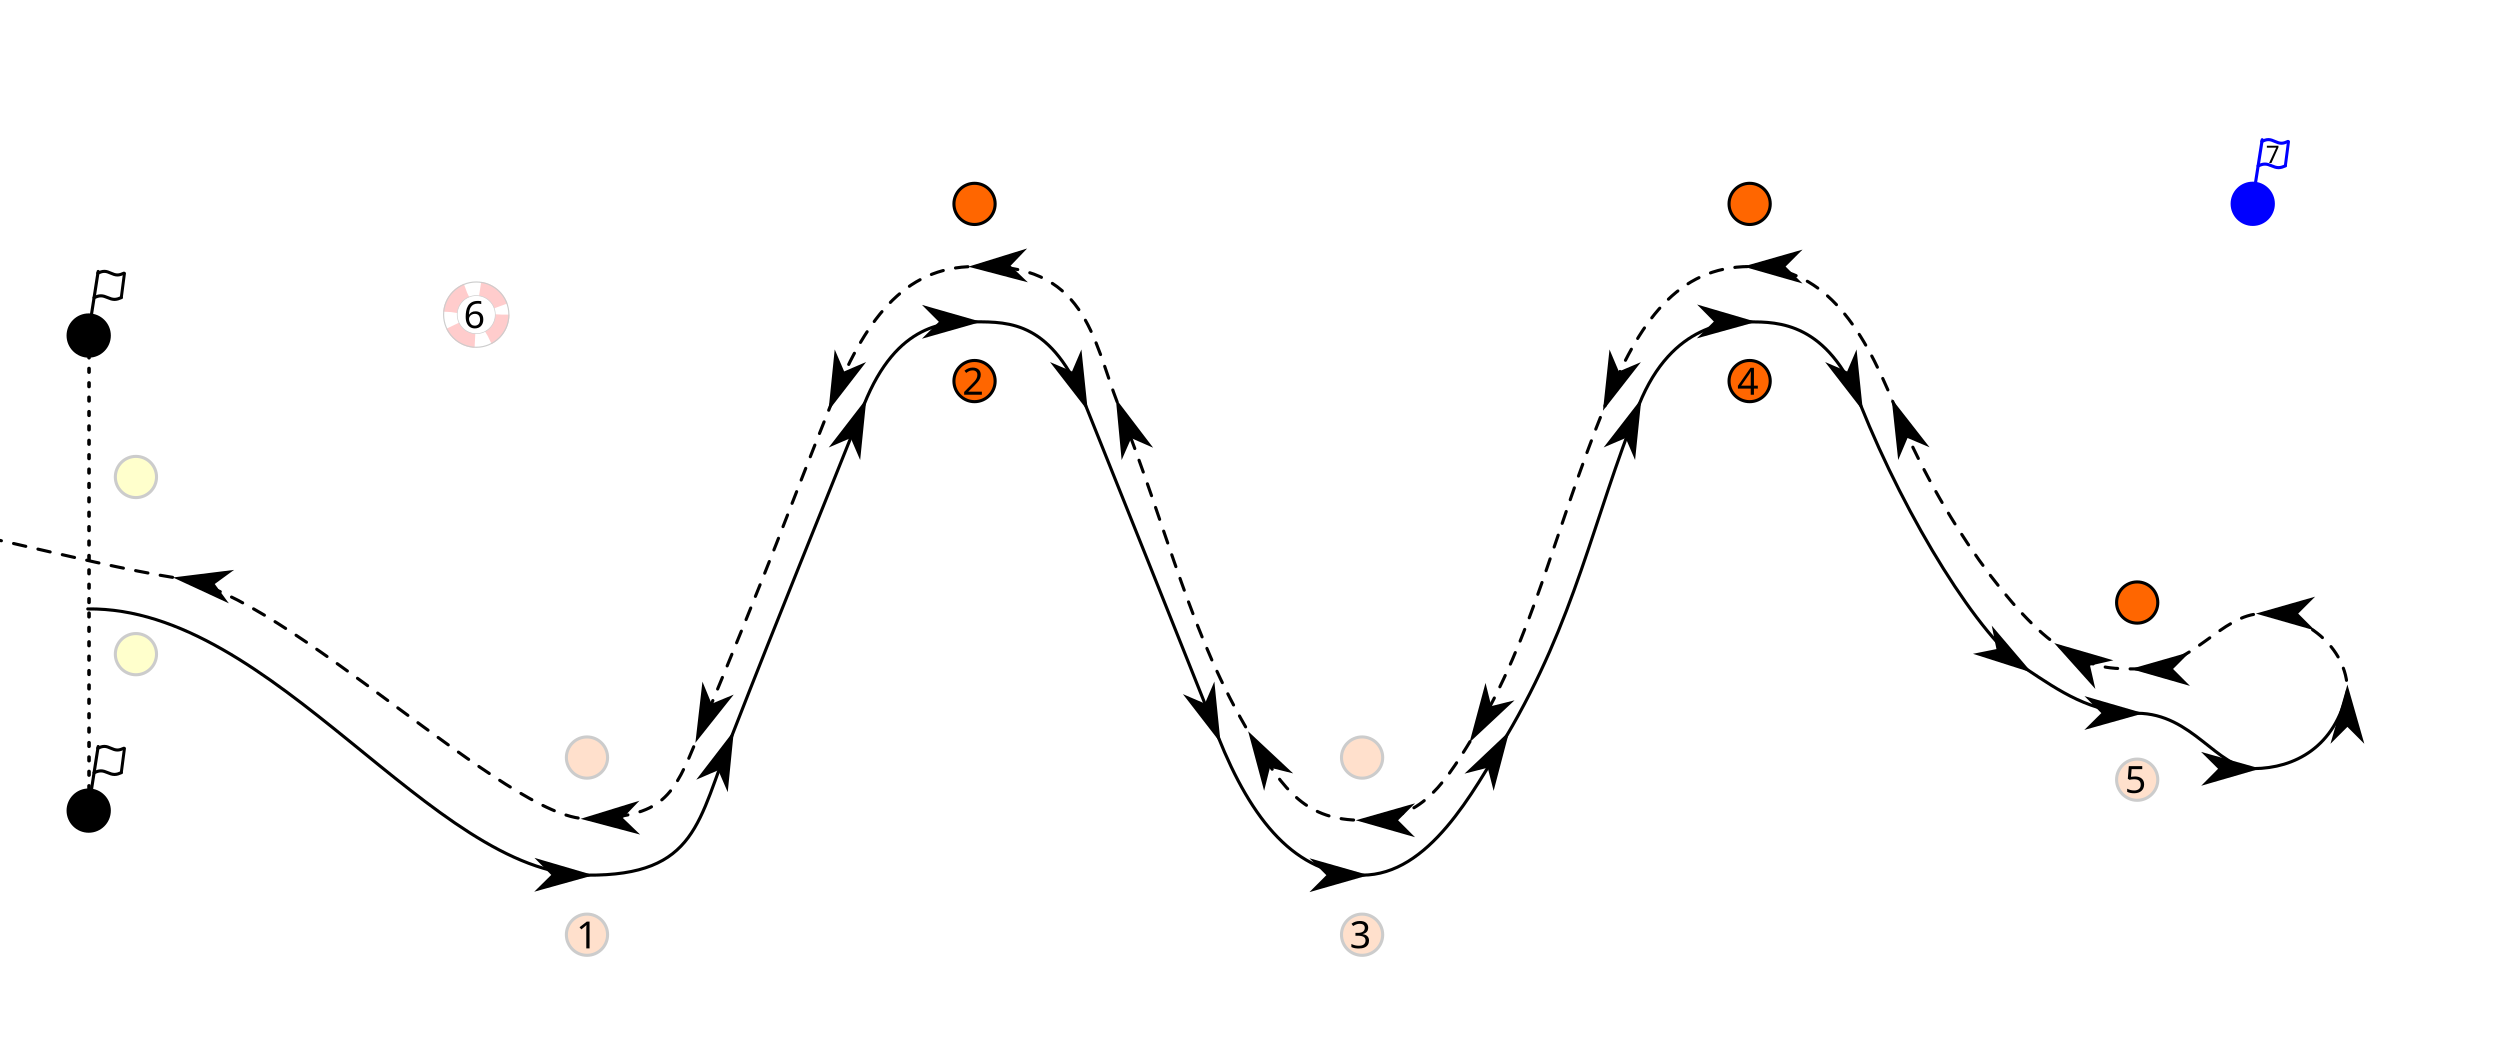
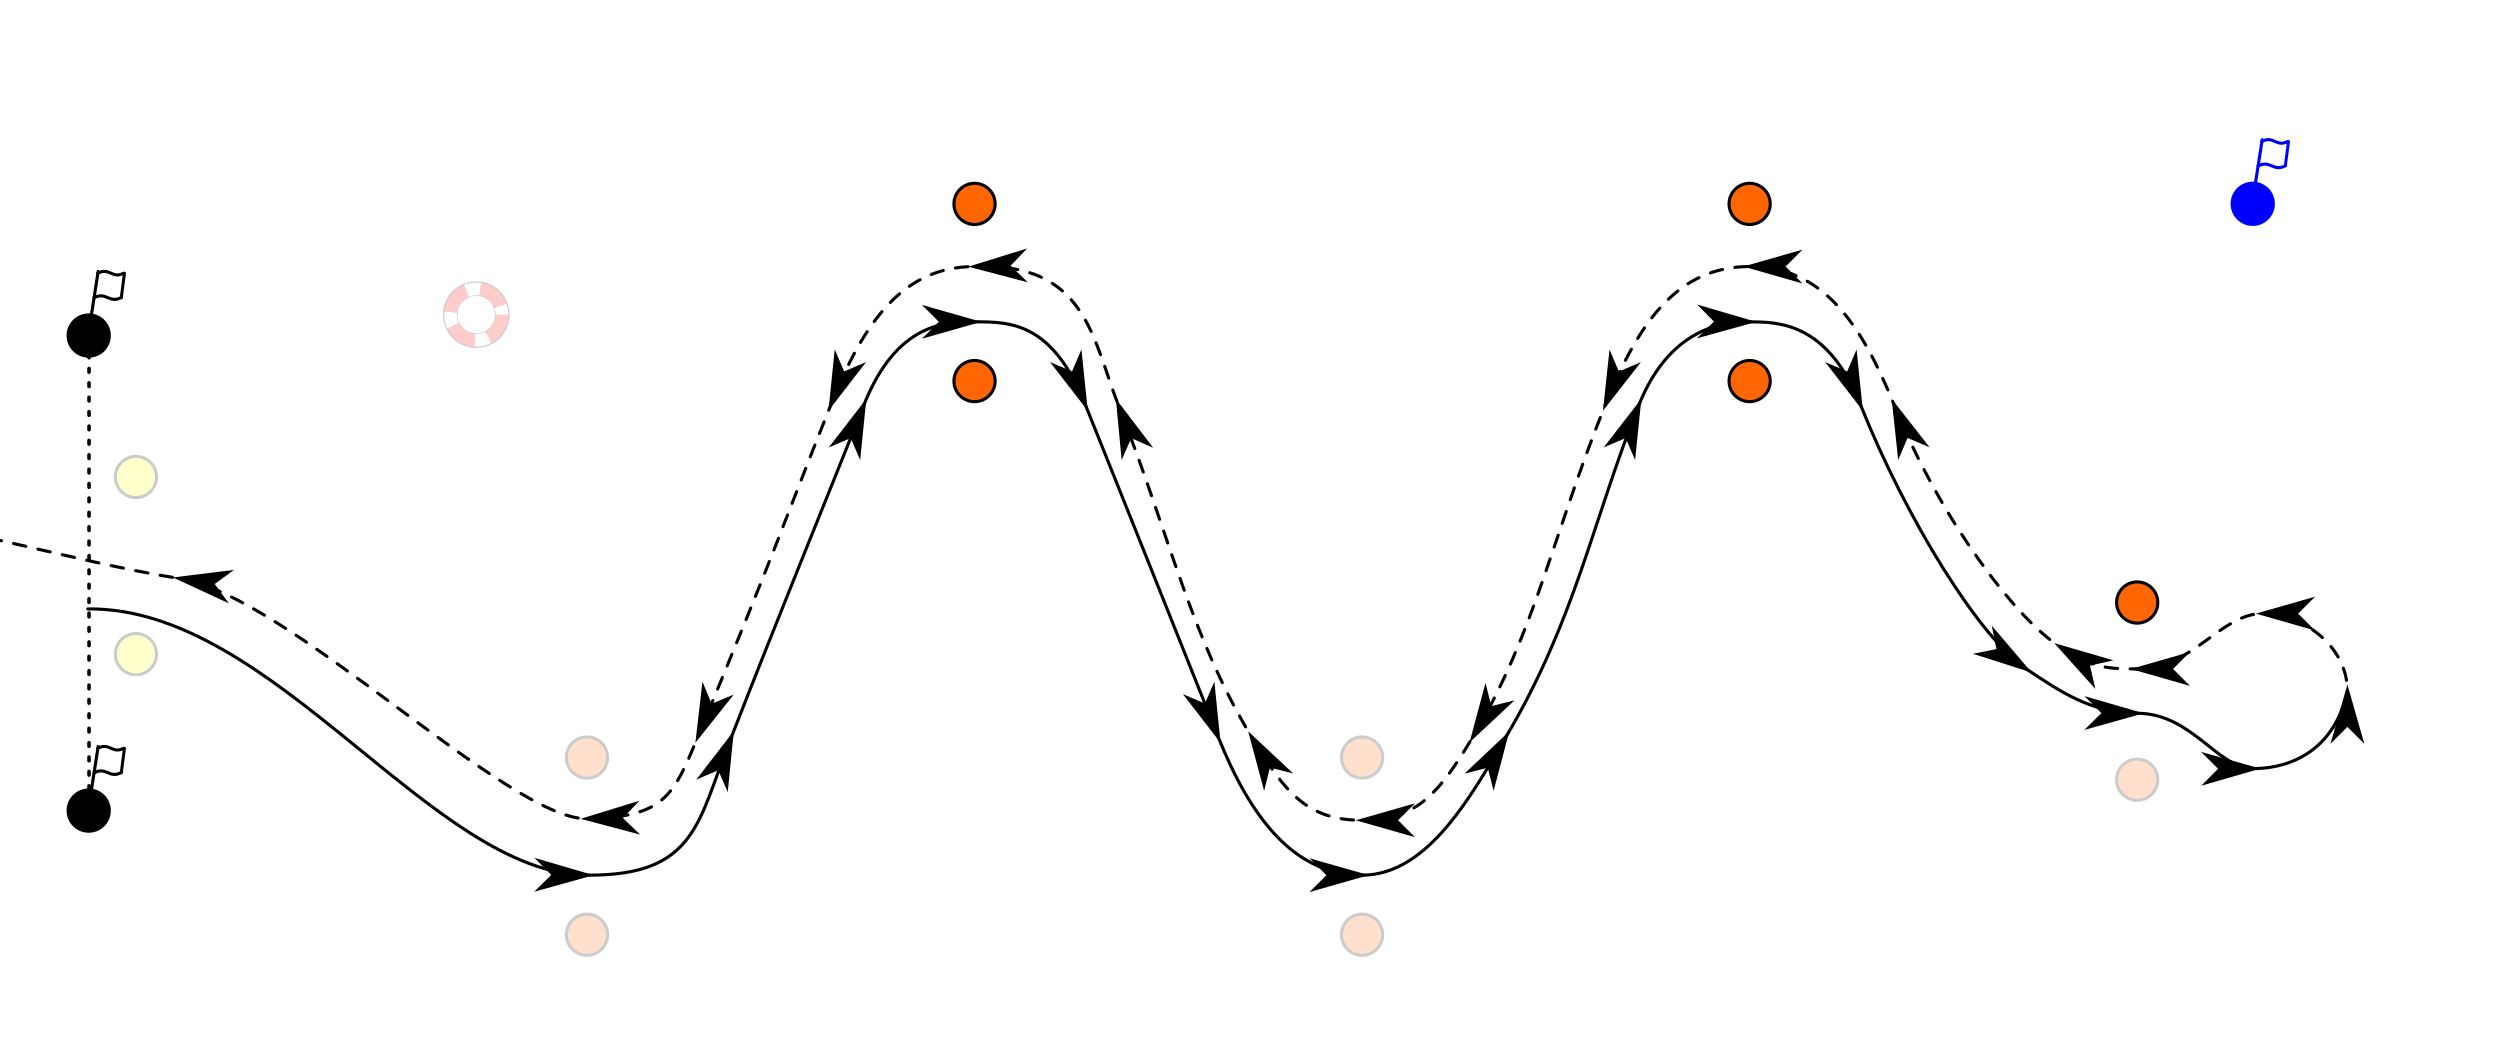
<svg xmlns="http://www.w3.org/2000/svg" version="1.0" id="svg3641" height="360.829" width="853.326" style="enable-background:new" xml:space="preserve">
  <defs id="arrows">
    <marker id="RazorWire" refX="0" refY="0" orient="auto" style="overflow:visible">
      <path id="path5527" style="fill:#34ff00;fill-opacity:1;fill-rule:evenodd;stroke:#34ff00;stroke-width:0.085pt;stroke-opacity:1" d="M 0.019,-0.632 V 0.595 L -6.621,2.568 H 9.113 L 2.979,0.595 V -0.632 L 9.166,-2.472 H -6.594 Z" />
    </marker>
    <marker orient="auto" refY="0" refX="0" id="Scissors" style="overflow:visible">
      <path id="schere" d="M 9.696,-3.847 C 8.661,-5.095 6.794,-5.052 5.4,-4.515 l -8.76,3.283 c -2.548,-1.394 -5.065,-0.995 -5.065,-1.673 0,-0.53 0.487,-0.414 0.414,-1.795 -0.07,-1.326 -1.454,-2.307 -2.763,-2.22 -1.309,-0.008 -2.666,0.995 -2.678,2.379 -0.098,1.393 1.074,2.688 2.461,2.779 1.624,0.242 4.499,-0.742 5.848,1.676 C -6.148,1.766 -7.931,1.771 -9.543,1.679 -10.882,1.602 -12.489,1.985 -13.128,3.301 c -0.617,1.261 -0.012,3.056 1.405,3.442 1.43,0.525 3.393,-0.138 3.733,-1.782 0.262,-1.267 -0.635,-1.862 -0.291,-2.322 0.26,-0.347 1.91,-0.146 4.85,-1.466 L 6.055,4.515 C 7.253,4.85 8.718,4.839 9.78,3.66 L -0.055,-0.057 Z M -9.832,-5.874 c 1.381,0.771 1.268,2.862 -0.167,3.268 -1.298,0.452 -2.956,-0.81 -2.542,-2.216 0.242,-1.154 1.764,-1.579 2.709,-1.052 z m 0.06,8.552 c 1.441,0.532 1.196,2.97 -0.269,3.298 -0.972,0.337 -2.361,-0.148 -2.459,-1.293 -0.189,-1.392 1.446,-2.65 2.728,-2.005 z" style="fill:#34ff00;fill-opacity:1;stroke:#34ff00;stroke-width:1.067;stroke-opacity:1" />
    </marker>
    <marker orient="auto" refY="0" refX="0" id="Legs" style="overflow:visible">
      <g id="g5494" transform="scale(-0.7)" style="fill:#34ff00;fill-opacity:1;stroke:#34ff00;stroke-opacity:1">
        <g id="g5496" transform="matrix(0,-1,-1,0,22.0892,22.73484)" style="fill:#34ff00;fill-opacity:1;stroke:#34ff00;stroke-opacity:1">
          <path id="path5498" d="m 22.636,22.054 c -7.371,5.036 -2.618,7.047 -6.23,14.339" style="fill:#34ff00;fill-opacity:1;fill-rule:evenodd;stroke:#34ff00;stroke-width:1.067pt;stroke-opacity:1" />
          <path id="path5500" d="m 22.825,21.918 c -1.451,8.904 3.772,9.355 4.805,14.747" style="fill:#34ff00;fill-opacity:1;fill-rule:evenodd;stroke:#34ff00;stroke-width:1.067pt;stroke-opacity:1" />
        </g>
        <path id="path5502" d="m -15.029,-7.181 -0.984,4.313 4.227,-1.305 z" style="fill:#34ff00;fill-opacity:1;fill-rule:evenodd;stroke:#34ff00;stroke-width:1.067pt;stroke-opacity:1" />
        <path id="path5504" d="m -16.23,4.861 1.999,3.946 2.418,-3.704 z" style="fill:#34ff00;fill-opacity:1;fill-rule:evenodd;stroke:#34ff00;stroke-width:1.067pt;stroke-opacity:1" />
      </g>
    </marker>
    <linearGradient id="linearGradient5477">
      <stop style="stop-color:#57e307;stop-opacity:1;" offset="0" id="stop5479" />
    </linearGradient>
    <marker style="overflow:visible" id="Arrow1Lend" refX="0" refY="0" orient="auto">
      <path style="fill-rule:evenodd;stroke:#000000;stroke-width:0.853pt;marker-start:none" d="M -10.667,0 -14.933,4.267 0,0 -14.933,-4.267 Z" id="path3104" />
    </marker>
    <marker style="overflow:visible" id="Arrow1Lstart" refX="0" refY="0" orient="auto">
      <path style="fill-rule:evenodd;stroke:#000000;stroke-width:0.853pt;marker-start:none" d="M 10.667,0 14.933,-4.267 0,0 14.933,4.267 Z" id="path3282" />
    </marker>
    <marker style="overflow:visible" id="Arrow1Lstart-7" refX="0" refY="0" orient="auto">
      <path style="fill-rule:evenodd;stroke:#000000;stroke-width:0.853pt;marker-start:none" d="M 10.667,0 14.933,-4.267 0,0 14.933,4.267 Z" id="path3282-4" />
    </marker>
    <marker style="overflow:visible" id="Arrow1Lend-6" refX="0" refY="0" orient="auto">
      <path style="fill-rule:evenodd;stroke:#000000;stroke-width:0.853pt;marker-start:none" d="M -10.667,0 -14.933,4.267 0,0 -14.933,-4.267 Z" id="path3104-0" />
    </marker>
  </defs>
  <g transform="translate(-215.4445,-435.3955)" style="display:inline" id="Parcours">
    <defs id="defs2076" />
    <g id="g1" />
    <g id="layer6" style="display:inline">
      <g transform="translate(18.94796,85.04597)" id="Zeitnahme" style="display:inline">
        <g id="g13156" transform="translate(-177.6378,-94.48819)">
          <path style="fill:#000000;fill-opacity:1;stroke:#000000;stroke-width:1.762" d="m 411.087,559.37 c 0,-3.685 -2.986,-6.678 -6.678,-6.678 -3.683,0 -6.678,2.987 -6.678,6.678 0,3.685 2.987,6.678 6.678,6.678 3.685,0 6.678,-2.987 6.678,-6.678 z" id="Zeit_oben" />
        </g>
        <g id="g13172" transform="translate(-177.6378,67.66194)">
          <path style="fill:#000000;fill-opacity:1;stroke:#000000;stroke-width:1.762" d="m 411.087,559.37 c 0,-3.685 -2.986,-6.678 -6.678,-6.678 -3.683,0 -6.678,2.987 -6.678,6.678 0,3.685 2.987,6.678 6.678,6.678 3.685,0 6.678,-2.987 6.678,-6.678 z" id="Zeit_unten" />
        </g>
        <path style="fill:none;stroke:#000000;stroke-width:1.228;stroke-linecap:round;stroke-linejoin:miter;stroke-miterlimit:4;stroke-dasharray:1.228, 3.684;stroke-dashoffset:0;stroke-opacity:1" d="m 226.886,466.315 c 0,23.379 0,46.759 0,70.138 0,19.991 0,67.885 0,87.271" id="path14169" />
      </g>
      <g transform="translate(113.4362,157.2769)" id="Tor1" opacity="0.2" style="display:inline;fill:#ff6600">
        <path style="fill:#ff6600;stroke:#000000;stroke-width:1.056" d="m 309.393,536.693 c 0,-3.883 -3.149,-7.032 -7.031,-7.032 -3.881,0 -7.031,3.148 -7.031,7.032 0,3.883 3.15,7.031 7.031,7.031 3.882,0 7.031,-3.147 7.031,-7.031 z" id="Tor1_innen" />
        <path style="fill:#ff6600;stroke:#000000;stroke-width:1.056" d="m 309.393,597.166 c 0,-3.883 -3.149,-7.032 -7.031,-7.032 -3.881,0 -7.031,3.148 -7.031,7.032 0,3.883 3.15,7.031 7.031,7.031 3.882,0 7.031,-3.147 7.031,-7.031 z" id="Tor1_aussen" />
      </g>
      <g transform="translate(226.8221,-31.69941)" id="Tor2" style="display:inline;fill:#ff6600">
        <path style="fill:#ff6600;stroke:#000000;stroke-width:1.056" d="m 328.291,536.693 c 0,-3.883 -3.149,-7.032 -7.031,-7.032 -3.881,0 -7.031,3.148 -7.031,7.032 0,3.883 3.15,7.031 7.031,7.031 3.882,0 7.031,-3.147 7.031,-7.031 z" id="Tor2_aussen" />
        <path style="fill:#ff6600;stroke:#000000;stroke-width:1.056" d="m 328.291,597.166 c 0,-3.883 -3.149,-7.032 -7.031,-7.032 -3.881,0 -7.031,3.148 -7.031,7.032 0,3.883 3.15,7.031 7.031,7.031 3.882,0 7.031,-3.147 7.031,-7.031 z" id="Tor2_innen" />
      </g>
      <g transform="translate(340.2078,157.2769)" id="Tor3" opacity="0.2" style="display:inline;fill:#ff6600">
        <path style="fill:#ff6600;stroke:#000000;stroke-width:1.056" d="m 347.189,536.693 c 0,-3.883 -3.149,-7.032 -7.031,-7.032 -3.881,0 -7.031,3.148 -7.031,7.032 0,3.883 3.15,7.031 7.031,7.031 3.882,0 7.031,-3.147 7.031,-7.031 z" id="Tor3_innen" />
        <path style="fill:#ff6600;stroke:#000000;stroke-width:1.056" d="m 347.189,597.166 c 0,-3.883 -3.149,-7.032 -7.031,-7.032 -3.881,0 -7.031,3.148 -7.031,7.032 0,3.883 3.15,7.031 7.031,7.031 3.882,0 7.031,-3.147 7.031,-7.031 z" id="Tor3_aussen" />
      </g>
      <g transform="translate(453.5935,-31.69941)" id="Tor4" style="display:inline;fill:#ff6600">
        <path style="fill:#ff6600;stroke:#000000;stroke-width:1.056" d="m 366.086,536.693 c 0,-3.883 -3.149,-7.032 -7.031,-7.032 -3.881,0 -7.031,3.148 -7.031,7.032 0,3.883 3.15,7.031 7.031,7.031 3.882,0 7.031,-3.147 7.031,-7.031 z" id="Tor4_aussen" />
        <path style="fill:#ff6600;stroke:#000000;stroke-width:1.056" d="m 366.086,597.166 c 0,-3.883 -3.149,-7.032 -7.031,-7.032 -3.881,0 -7.031,3.148 -7.031,7.032 0,3.883 3.15,7.031 7.031,7.031 3.882,0 7.031,-3.147 7.031,-7.031 z" id="Tor4_innen" />
      </g>
      <g transform="translate(566.9793,104.3635)" id="Tor5" style="display:inline;fill:#ff6600">
        <path style="fill:#ff6600;stroke:#000000;stroke-width:1.056" d="m 384.984,536.693 c 0,-3.883 -3.149,-7.032 -7.031,-7.032 -3.881,0 -7.031,3.148 -7.031,7.032 0,3.883 3.15,7.031 7.031,7.031 3.882,0 7.031,-3.147 7.031,-7.031 z" id="Tor5_oben" />
        <path style="fill:#ff6600;stroke:#000000;stroke-width:1.056" d="m 384.984,597.166 c 0,-3.883 -3.149,-7.032 -7.031,-7.032 -3.881,0 -7.031,3.148 -7.031,7.032 0,3.883 3.15,7.031 7.031,7.031 3.882,0 7.031,-3.147 7.031,-7.031 z" id="Tor5_unten" opacity="0.2" />
      </g>
      <g transform="translate(18.94796,138.3793)" id="Schikane" opacity="0.2" style="display:inline">
        <g style="fill:none" id="Ring">
          <ellipse id="path8826" style="fill:none;stroke:#ff0000;stroke-width:4.821;stroke-linecap:butt;stroke-linejoin:round;stroke-miterlimit:4;stroke-dasharray:9.643, 4.821;stroke-dashoffset:0;stroke-opacity:1" cx="359.055" cy="404.409" rx="8.928" ry="8.928" />
          <ellipse style="display:inline;fill:none;stroke:#000000;stroke-width:0.229;stroke-linecap:round;stroke-linejoin:round;stroke-miterlimit:4;stroke-dasharray:none;stroke-dashoffset:0;stroke-opacity:1" id="path3620" cx="359.055" cy="404.409" rx="6.5" ry="6.5" />
          <ellipse style="display:inline;fill:none;stroke:#000000;stroke-width:0.393;stroke-linecap:round;stroke-linejoin:round;stroke-miterlimit:4;stroke-dasharray:none;stroke-dashoffset:0;stroke-opacity:1" id="path2733" cx="359.055" cy="404.409" rx="11.142" ry="11.142" />
        </g>
      </g>
      <g transform="translate(-40.52031,61.51377)" id="StartZiel" opacity="0.2" style="display:inline">
        <path style="fill:#ffff00;stroke:#000000;stroke-width:1.056" d="m 309.393,536.693 c 0,-3.883 -3.149,-7.032 -7.031,-7.032 -3.881,0 -7.031,3.148 -7.031,7.032 0,3.883 3.15,7.031 7.031,7.031 3.882,0 7.031,-3.147 7.031,-7.031 z" id="StartZiel_oben" />
        <path style="fill:#ffff00;stroke:#000000;stroke-width:1.056" d="m 309.393,597.166 c 0,-3.883 -3.149,-7.032 -7.031,-7.032 -3.881,0 -7.031,3.148 -7.031,7.032 0,3.883 3.15,7.031 7.031,7.031 3.882,0 7.031,-3.147 7.031,-7.031 z" id="StartZiel_unten" />
      </g>
    </g>
  </g>
  <g transform="translate(-215.4445,-435.3955)" style="display:inline" id="ParcoursLabel">
    <defs id="defs2832" />
    <g id="g3113" style="display:inline">
-       <text xml:space="preserve" style="font-style:normal;font-weight:normal;font-size:12.8px;line-height:0%;font-family:'Arial Black';display:inline;fill:#000000;fill-opacity:1;stroke:none;stroke-width:1.067" x="373.691" y="547.37" id="Nummer_Schikane">
+       <text xml:space="preserve" style="font-style:normal;font-weight:normal;font-size:12.8px;line-height:0%;font-family:'Arial Black';display:inline;fill:#000000;fill-opacity:1;stroke:none;stroke-width:1.067" x="373.691" y="547.37" id="Nummer_Schikane" opacity="0">
        <tspan id="tspan3032" x="373.691" y="547.37" style="font-size:12.8px;line-height:1.25;stroke-width:1.067">6</tspan>
      </text>
-       <text xml:space="preserve" style="font-style:normal;font-weight:normal;font-size:12.8px;line-height:0%;font-family:'Arial Black';display:inline;fill:#000000;fill-opacity:1;stroke:none;stroke-width:1.067" x="412.13" y="759.102" id="Nummer_Tor1">
+       <text xml:space="preserve" style="font-style:normal;font-weight:normal;font-size:12.8px;line-height:0%;font-family:'Arial Black';display:inline;fill:#000000;fill-opacity:1;stroke:none;stroke-width:1.067" x="412.13" y="759.102" id="Nummer_Tor1" opacity="0">
        <tspan id="tspan3036" x="412.13" y="759.102" style="font-size:12.8px;line-height:1.25;stroke-width:1.067">1</tspan>
      </text>
-       <text xml:space="preserve" style="font-style:normal;font-weight:normal;font-size:12.8px;line-height:0%;font-family:'Arial Black';display:inline;fill:#000000;fill-opacity:1;stroke:none;stroke-width:1.067" x="808.383" y="570.125" id="Nummer_Tor4">
+       <text xml:space="preserve" style="font-style:normal;font-weight:normal;font-size:12.8px;line-height:0%;font-family:'Arial Black';display:inline;fill:#000000;fill-opacity:1;stroke:none;stroke-width:1.067" x="808.383" y="570.125" id="Nummer_Tor4" opacity="0">
        <tspan id="tspan3040" x="808.383" y="570.125" style="font-size:12.8px;line-height:1.25;stroke-width:1.067">4</tspan>
      </text>
-       <text xml:space="preserve" style="font-style:normal;font-weight:normal;font-size:12.8px;line-height:0%;font-family:'Arial Black';display:inline;fill:#000000;fill-opacity:1;stroke:none;stroke-width:1.067" x="940.704" y="706.032" id="Nummer_Tor5">
+       <text xml:space="preserve" style="font-style:normal;font-weight:normal;font-size:12.8px;line-height:0%;font-family:'Arial Black';display:inline;fill:#000000;fill-opacity:1;stroke:none;stroke-width:1.067" x="940.704" y="706.032" id="Nummer_Tor5" opacity="0">
        <tspan id="tspan3044" x="940.704" y="706.032" style="font-size:12.8px;line-height:1.25;stroke-width:1.067">5</tspan>
      </text>
-       <text xml:space="preserve" style="font-style:normal;font-weight:normal;font-size:12.8px;line-height:0%;font-family:'Arial Black';display:inline;fill:#000000;fill-opacity:1;stroke:none;stroke-width:1.067" x="676.131" y="759.024" id="Nummer_Tor3">
+       <text xml:space="preserve" style="font-style:normal;font-weight:normal;font-size:12.8px;line-height:0%;font-family:'Arial Black';display:inline;fill:#000000;fill-opacity:1;stroke:none;stroke-width:1.067" x="676.131" y="759.024" id="Nummer_Tor3" opacity="0">
        <tspan id="tspan3048" x="676.131" y="759.024" style="font-size:12.8px;line-height:1.25;stroke-width:1.067">3</tspan>
      </text>
      <g transform="translate(579.9631,-35.51099)" id="Speedboje_oben" style="display:inline">
        <path id="path3052" d="m 411.087,540.472 c 0,-3.685 -2.986,-6.678 -6.678,-6.678 -3.683,0 -6.678,2.987 -6.678,6.678 0,3.685 2.987,6.678 6.678,6.678 3.685,0 6.678,-2.987 6.678,-6.678 z" style="fill:#0000ff;fill-opacity:1;stroke:#0000ff;stroke-width:1.762" />
        <g style="stroke:#0000ff" id="g3062">
          <path id="path3054" d="m 407.511,519.18 c 0.372,-0.161 0.745,-0.325 1.117,-0.438 0.372,-0.114 0.744,-0.181 1.117,-0.181 0.372,0 0.744,0.063 1.117,0.181 0.372,0.113 0.744,0.273 1.116,0.438 0.369,0.16 0.745,0.321 1.117,0.434 0.369,0.114 0.745,0.181 1.117,0.181 0.368,0 0.745,-0.064 1.117,-0.181 0.368,-0.113 0.744,-0.274 1.117,-0.434" style="fill:none;stroke:#0000ff;stroke-width:1.052;stroke-linecap:round;stroke-linejoin:round" />
          <path id="path3056" d="m 407.643,518.601 -2.7,17.3 v 0.258 0" style="fill:none;stroke:#0000ff;stroke-width:1.067;stroke-linecap:round;stroke-linejoin:round" />
          <path id="path3058" d="m 406.246,527.522 c 0.384,-0.158 0.775,-0.317 1.163,-0.429 0.383,-0.113 0.775,-0.179 1.163,-0.179 0.383,0 0.774,0.062 1.163,0.179 0.387,0.112 0.774,0.271 1.163,0.429 0.387,0.159 0.774,0.317 1.162,0.433 0.388,0.109 0.775,0.175 1.163,0.175 0.388,0 0.775,-0.062 1.163,-0.175 0.387,-0.112 0.775,-0.271 1.163,-0.433" style="fill:none;stroke:#0000ff;stroke-width:1.067;stroke-linecap:round;stroke-linejoin:round" />
          <path id="path3060" d="m 416.604,519.31 -1.039,7.969 v 0.12 0" style="fill:none;stroke:#0000ff;stroke-width:1.024;stroke-linecap:round" />
        </g>
-         <text xml:space="preserve" style="font-style:normal;font-weight:normal;font-size:12.8px;line-height:0%;font-family:'Arial Black';fill:#000000;fill-opacity:1;stroke:none;stroke-width:1.067" x="408.873" y="526.543" id="Nummer_Speedboje_oben">
+         <text xml:space="preserve" style="font-style:normal;font-weight:normal;font-size:12.8px;line-height:0%;font-family:'Arial Black';fill:#000000;fill-opacity:1;stroke:none;stroke-width:1.067" x="408.873" y="526.543" id="Nummer_Speedboje_oben" opacity="0">
          <tspan id="tspan3064" x="408.873" y="526.543" style="font-size:8.242px;line-height:1.25;stroke-width:1.067">7</tspan>
        </text>
      </g>
-       <text xml:space="preserve" style="font-style:normal;font-weight:normal;font-size:12.8px;line-height:0%;font-family:'Arial Black';display:inline;fill:#000000;fill-opacity:1;stroke:none;stroke-width:1.067" x="543.926" y="570.125" id="Nummer_Tor2">
+       <text xml:space="preserve" style="font-style:normal;font-weight:normal;font-size:12.8px;line-height:0%;font-family:'Arial Black';display:inline;fill:#000000;fill-opacity:1;stroke:none;stroke-width:1.067" x="543.926" y="570.125" id="Nummer_Tor2" opacity="0">
        <tspan id="tspan3088" x="543.926" y="570.125" style="font-size:12.8px;line-height:1.25;stroke-width:1.067">2</tspan>
      </text>
      <g id="Zeit_oben_Flagge">
        <path id="path3092" d="m 248.821,528.636 c 0.372,-0.161 0.745,-0.325 1.117,-0.438 0.372,-0.114 0.744,-0.181 1.117,-0.181 0.372,0 0.744,0.063 1.117,0.181 0.372,0.113 0.744,0.273 1.116,0.438 0.369,0.16 0.745,0.321 1.117,0.434 0.369,0.114 0.745,0.181 1.117,0.181 0.368,0 0.745,-0.064 1.117,-0.181 0.368,-0.113 0.744,-0.274 1.117,-0.434" style="display:inline;fill:none;stroke:#000000;stroke-width:1.052;stroke-linecap:round;stroke-linejoin:round" />
        <path id="path3094" d="m 248.953,528.057 -2.7,17.3 v 0.258 0" style="display:inline;fill:none;stroke:#000000;stroke-width:1.067;stroke-linecap:round;stroke-linejoin:round" />
        <path id="path3096" d="m 247.556,536.977 c 0.384,-0.158 0.775,-0.317 1.163,-0.429 0.383,-0.113 0.775,-0.179 1.163,-0.179 0.383,0 0.774,0.062 1.163,0.179 0.387,0.112 0.774,0.271 1.163,0.429 0.387,0.159 0.774,0.317 1.162,0.433 0.388,0.109 0.775,0.175 1.163,0.175 0.388,0 0.775,-0.062 1.163,-0.175 0.387,-0.112 0.775,-0.271 1.163,-0.433" style="display:inline;fill:none;stroke:#000000;stroke-width:1.067;stroke-linecap:round;stroke-linejoin:round" />
        <path id="path3098" d="m 257.914,528.766 -1.039,7.969 v 0.12 0" style="display:inline;fill:none;stroke:#000000;stroke-width:1.024;stroke-linecap:round" />
      </g>
      <g id="Zeit_unten_Flagge">
        <path id="path3102" d="m 248.821,690.786 c 0.372,-0.161 0.745,-0.325 1.117,-0.438 0.372,-0.114 0.744,-0.181 1.117,-0.181 0.372,0 0.744,0.063 1.117,0.181 0.372,0.113 0.744,0.273 1.116,0.438 0.369,0.16 0.745,0.321 1.117,0.434 0.369,0.114 0.745,0.181 1.117,0.181 0.368,0 0.745,-0.064 1.117,-0.181 0.368,-0.113 0.744,-0.274 1.117,-0.434" style="display:inline;fill:none;stroke:#000000;stroke-width:1.052;stroke-linecap:round;stroke-linejoin:round" />
        <path id="path3105" d="m 248.953,690.207 -2.7,17.3 v 0.258 0" style="display:inline;fill:none;stroke:#000000;stroke-width:1.067;stroke-linecap:round;stroke-linejoin:round" />
        <path id="path3107" d="m 247.556,699.127 c 0.384,-0.158 0.775,-0.317 1.163,-0.429 0.383,-0.113 0.775,-0.179 1.163,-0.179 0.383,0 0.774,0.062 1.163,0.179 0.387,0.112 0.774,0.271 1.163,0.429 0.387,0.159 0.774,0.317 1.162,0.433 0.388,0.109 0.775,0.175 1.163,0.175 0.388,0 0.775,-0.062 1.163,-0.175 0.387,-0.112 0.775,-0.271 1.163,-0.433" style="display:inline;fill:none;stroke:#000000;stroke-width:1.067;stroke-linecap:round;stroke-linejoin:round" />
        <path id="path3109" d="m 257.914,690.916 -1.039,7.969 v 0.12 0" style="display:inline;fill:none;stroke:#000000;stroke-width:1.024;stroke-linecap:round" />
      </g>
    </g>
  </g>
  <g transform="translate(-215.4445,-435.3955)" style="display:inline" id="Klasse1">
    <text id="text176" y="328.002" x="595.582" style="font-style:normal;font-weight:normal;font-size:12.8px;line-height:0%;font-family:Verdana;text-align:center;text-anchor:middle;display:inline;fill:#000000;fill-opacity:1;stroke:none;stroke-width:1.067" xml:space="preserve">
      <tspan style="font-weight:bold;font-size:38.4px;line-height:1.25;text-align:center;text-anchor:middle;stroke-width:1.067" y="328.002" x="595.582" id="tspan178">DMYV-Jugend</tspan>
      <tspan id="tspan180" style="font-weight:bold;font-size:38.4px;line-height:1.25;text-align:center;text-anchor:middle;stroke-width:1.067" y="376.002" x="595.582">Motorboot-Slalom</tspan>
      <tspan style="font-weight:bold;font-size:38.4px;line-height:1.25;text-align:center;text-anchor:middle;stroke-width:1.067" id="tspan182" y="424.002" x="595.582">Klasse 1</tspan>
    </text>
    <text id="text184" y="876.114" x="243.389" style="font-style:normal;font-weight:normal;font-size:12.8px;line-height:0%;font-family:Verdana;display:inline;fill:#000000;fill-opacity:1;stroke:none;stroke-width:1.067" xml:space="preserve">
      <tspan y="876.114" x="243.389" id="tspan186" style="font-size:19.2px;line-height:1.25;stroke-width:1.067">Ablegen - Startlinie - Tonnentore 1 - 2 - 3 - 4 - vorwärts durch das Tor 5 - </tspan>
      <tspan id="tspan188" y="900.114" x="243.389" style="font-size:19.2px;line-height:1.25;stroke-width:1.067">kreisen und vorwärts wieder in den Parcours durch die Tore 5 - 4 - 3 - 2 - 1 - Ziellinie - </tspan>
      <tspan id="tspan190" y="924.114" x="243.389" style="font-size:19.2px;line-height:1.25;stroke-width:1.067">anlegen und an der Klampe mit Kopfschlag belegen.</tspan>
    </text>
    <path id="path192" d="m 1016.681,671.264 c -4.152,19.152 -18.021,26.368 -31.9,26.483 -12.697,0 -20.949,-18.813 -39.85,-18.896 -15.737,-0.069 -26.454,-7.531 -37.85,-15.118 -15.74,-10.479 -40.728,-50.553 -56.6,-90.187 -11.339,-28.313 -28.161,-28.228 -37.8,-28.3 -6.004,-0.045 -26.461,-0.013 -37.8,28.3 -15.842,39.558 -21.656,73.302 -45.4,113.367 -11.287,19.045 -26.36,47.188 -49.067,47.2 -22.707,0.011 -37.81,-18.722 -49.167,-47.2 -17.25,-43.257 -29.469,-73.822 -45.333,-113.367 -11.358,-28.313 -25.694,-28.295 -37.767,-28.3 -9.642,-0.004 -26.516,-0.013 -37.8,28.3 -15.198,38.135 -28.391,70.213 -45.233,113.367 -11.479,28.478 -11.489,47.459 -49.267,47.2 -53.035,-0.364 -106.868,-91.616 -170.443,-90.871" style="display:inline;fill:none;stroke:#000000;stroke-width:1.067;stroke-linecap:round;stroke-linejoin:round;stroke-miterlimit:4;stroke-dasharray:none;stroke-dashoffset:0;stroke-opacity:1;marker-start:none;marker-mid:url(#Arrow1Lstart);marker-end:none" />
    <path id="path194" d="m 169.627,612.629 c 24.841,0 70.049,14.434 107.019,20.214 36.97,5.781 112.616,82.538 139.168,82.002 26.401,-0.532 29.393,-7.578 37.833,-27.933 28.692,-69.192 27.586,-68.719 45.4,-113.367 11.297,-28.313 24.587,-47.167 49.1,-47.167 37.843,-1.65 40.203,24.532 48.967,47.167 17.67,44.741 24.342,78.106 45.5,113.367 11.339,18.896 18.902,28.467 37.8,28.467 18.898,0 26.428,-9.571 37.767,-28.467 21.141,-35.231 27.177,-68.776 45.233,-113.367 11.465,-28.313 24.636,-47.167 49.267,-47.167 24.631,0 37.799,18.853 49.267,47.167 16.312,40.274 42.165,73.498 56.53,82.534 11.104,6.984 14.864,7.653 26.454,7.653 18.901,-10e-6 28.56,-18.895 42.717,-18.895 13.99,0 29.033,11.242 29.033,26.425" style="display:inline;fill:none;stroke:#000000;stroke-width:1.067;stroke-linecap:round;stroke-linejoin:round;stroke-miterlimit:4;stroke-dasharray:4.268, 4.268;stroke-dashoffset:0;stroke-opacity:1;marker-start:none;marker-mid:url(#Arrow1Lstart);marker-end:url(#Arrow1Lstart)" />
  </g>
  <g id="Export_Area" style="display:inline;opacity:1" transform="translate(-180.8124,-194.4877)">
    <g id="g2" />
    <g id="g3" />
  </g>
</svg>
